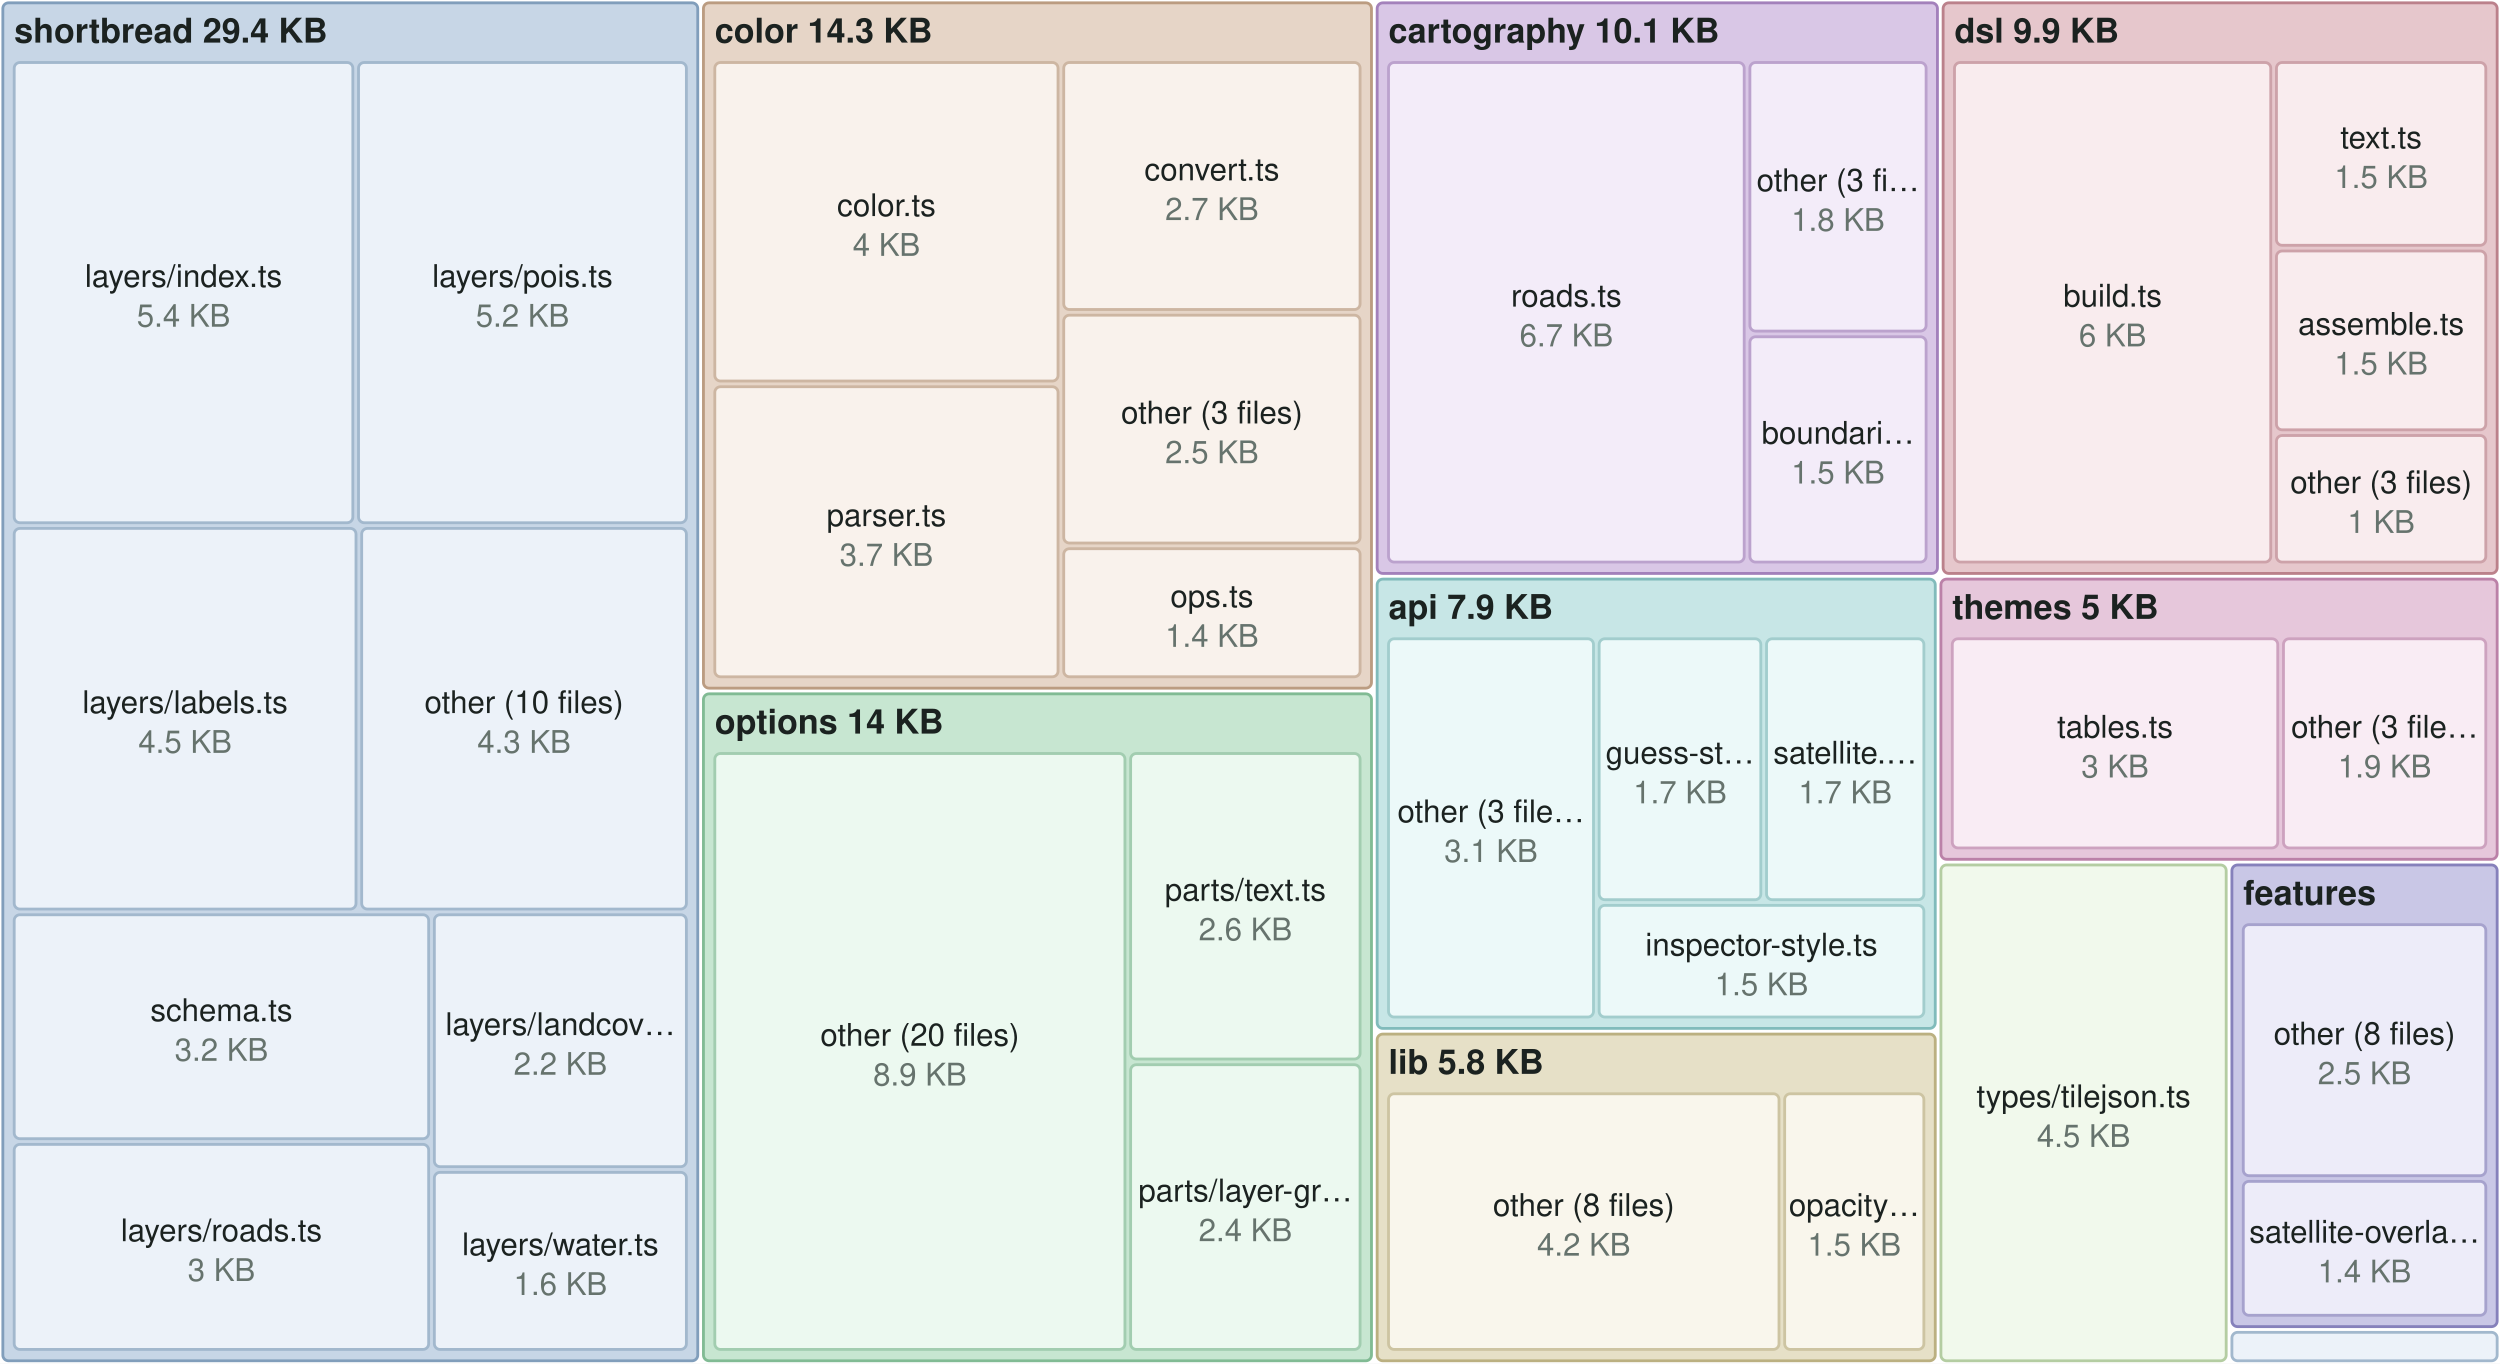
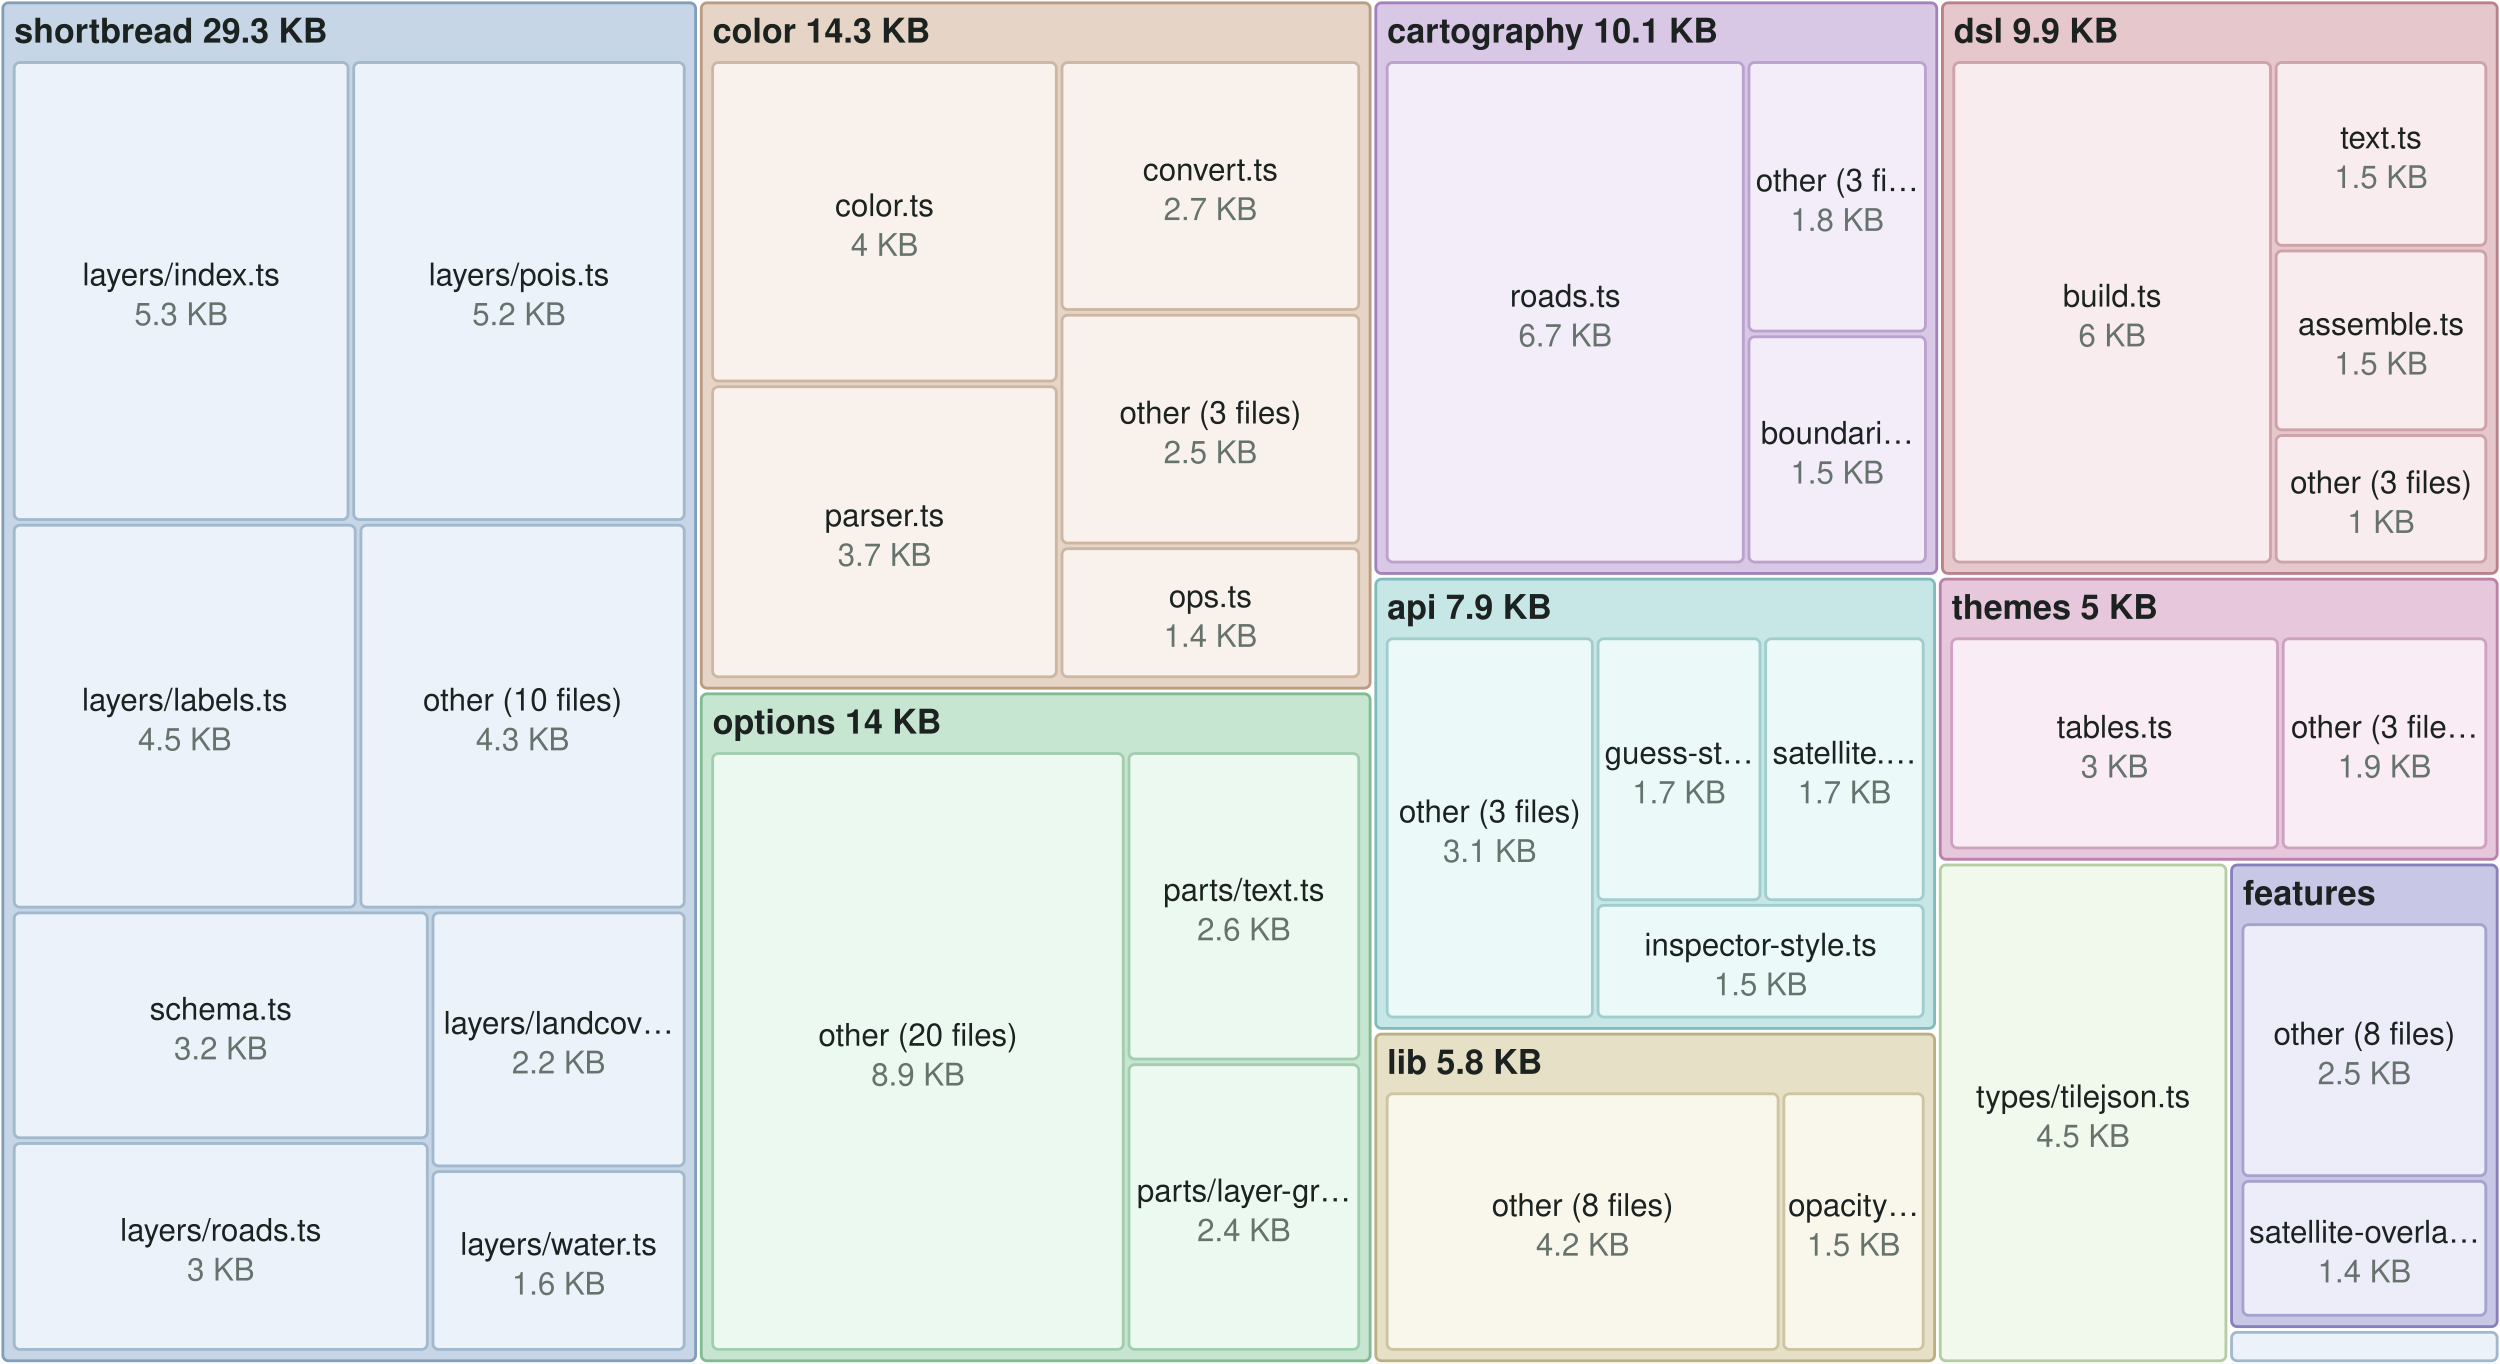
<svg xmlns="http://www.w3.org/2000/svg" width="880" height="480" viewBox="0 0 880 480">
  <style>
	.background { fill: #ffffff; }
	text { font-family: Helvetica, Arial, 'Liberation Sans', sans-serif; }
	.group-label { fill: #1b2220; font-weight: 600; font-size: 12px; }
	.leaf-label { fill: #1b2220; font-size: 11px; text-anchor: middle; }
	.leaf-size { fill: #66736d; font-size: 11px; text-anchor: middle; }
	.group-box, .leaf-box { stroke-width: 1; }
	.leaf:hover .leaf-box { stroke-width: 2; }
	.c0 .group-box { fill: hsl(210 38% 84%); stroke: hsl(210 30% 62%); }
	.c0 .leaf-box { fill: hsl(210 50% 95%); stroke: hsl(210 30% 72%); }
	.c1 .group-box { fill: hsl(28 38% 84%); stroke: hsl(28 30% 62%); }
	.c1 .leaf-box { fill: hsl(28 50% 95%); stroke: hsl(28 30% 72%); }
	.c2 .group-box { fill: hsl(140 38% 84%); stroke: hsl(140 30% 62%); }
	.c2 .leaf-box { fill: hsl(140 50% 95%); stroke: hsl(140 30% 72%); }
	.c3 .group-box { fill: hsl(275 38% 84%); stroke: hsl(275 30% 62%); }
	.c3 .leaf-box { fill: hsl(275 50% 95%); stroke: hsl(275 30% 72%); }
	.c4 .group-box { fill: hsl(350 38% 84%); stroke: hsl(350 30% 62%); }
	.c4 .leaf-box { fill: hsl(350 50% 95%); stroke: hsl(350 30% 72%); }
	.c5 .group-box { fill: hsl(180 38% 84%); stroke: hsl(180 30% 62%); }
	.c5 .leaf-box { fill: hsl(180 50% 95%); stroke: hsl(180 30% 72%); }
	.c6 .group-box { fill: hsl(48 38% 84%); stroke: hsl(48 30% 62%); }
	.c6 .leaf-box { fill: hsl(48 50% 95%); stroke: hsl(48 30% 72%); }
	.c7 .group-box { fill: hsl(320 38% 84%); stroke: hsl(320 30% 62%); }
	.c7 .leaf-box { fill: hsl(320 50% 95%); stroke: hsl(320 30% 72%); }
	.c8 .group-box { fill: hsl(95 38% 84%); stroke: hsl(95 30% 62%); }
	.c8 .leaf-box { fill: hsl(95 50% 95%); stroke: hsl(95 30% 72%); }
	.c9 .group-box { fill: hsl(245 38% 84%); stroke: hsl(245 30% 62%); }
	.c9 .leaf-box { fill: hsl(245 50% 95%); stroke: hsl(245 30% 72%); }
	@media (prefers-color-scheme: dark) {
		.background { fill: #0d1117; }
		.group-label, .leaf-label { fill: #e6edf3; }
		.leaf-size { fill: #8b949e; }
		.c0 .group-box { fill: hsl(210 22% 22%); stroke: hsl(210 20% 38%); }
		.c0 .leaf-box { fill: hsl(210 25% 14%); stroke: hsl(210 20% 32%); }
		.c1 .group-box { fill: hsl(28 22% 22%); stroke: hsl(28 20% 38%); }
		.c1 .leaf-box { fill: hsl(28 25% 14%); stroke: hsl(28 20% 32%); }
		.c2 .group-box { fill: hsl(140 22% 22%); stroke: hsl(140 20% 38%); }
		.c2 .leaf-box { fill: hsl(140 25% 14%); stroke: hsl(140 20% 32%); }
		.c3 .group-box { fill: hsl(275 22% 22%); stroke: hsl(275 20% 38%); }
		.c3 .leaf-box { fill: hsl(275 25% 14%); stroke: hsl(275 20% 32%); }
		.c4 .group-box { fill: hsl(350 22% 22%); stroke: hsl(350 20% 38%); }
		.c4 .leaf-box { fill: hsl(350 25% 14%); stroke: hsl(350 20% 32%); }
		.c5 .group-box { fill: hsl(180 22% 22%); stroke: hsl(180 20% 38%); }
		.c5 .leaf-box { fill: hsl(180 25% 14%); stroke: hsl(180 20% 32%); }
		.c6 .group-box { fill: hsl(48 22% 22%); stroke: hsl(48 20% 38%); }
		.c6 .leaf-box { fill: hsl(48 25% 14%); stroke: hsl(48 20% 32%); }
		.c7 .group-box { fill: hsl(320 22% 22%); stroke: hsl(320 20% 38%); }
		.c7 .leaf-box { fill: hsl(320 25% 14%); stroke: hsl(320 20% 32%); }
		.c8 .group-box { fill: hsl(95 22% 22%); stroke: hsl(95 20% 38%); }
		.c8 .leaf-box { fill: hsl(95 25% 14%); stroke: hsl(95 20% 32%); }
		.c9 .group-box { fill: hsl(245 22% 22%); stroke: hsl(245 20% 38%); }
		.c9 .leaf-box { fill: hsl(245 25% 14%); stroke: hsl(245 20% 32%); }
	}
</style>
  <rect class="background" width="880" height="480" />
  <g class="group c0">
-     <rect class="group-box" x="1" y="1" width="244.61" height="478" rx="2" />
-     <text class="group-label" x="5" y="15" textLength="108.71" lengthAdjust="spacingAndGlyphs">shortbread 29.4 KB</text>
-   </g>
-   <g class="leaf c0">
-     <rect class="leaf-box" x="5" y="22" width="119.2" height="162" rx="2" />
-     <text class="leaf-label" x="64.6" y="101" textLength="70.3" lengthAdjust="spacingAndGlyphs">layers/index.ts</text>
-     <text class="leaf-size" x="64.6" y="115" textLength="33.02" lengthAdjust="spacingAndGlyphs">5.4 KB</text>
-   </g>
-   <g class="leaf c0">
-     <rect class="leaf-box" x="126.2" y="22" width="115.41" height="162" rx="2" />
-     <text class="leaf-label" x="183.91" y="101" textLength="64.19" lengthAdjust="spacingAndGlyphs">layers/pois.ts</text>
-     <text class="leaf-size" x="183.91" y="115" textLength="33.02" lengthAdjust="spacingAndGlyphs">5.2 KB</text>
-   </g>
-   <g class="leaf c0">
-     <rect class="leaf-box" x="5" y="186" width="120.31" height="133.99" rx="2" />
-     <text class="leaf-label" x="65.15" y="251" textLength="72.74" lengthAdjust="spacingAndGlyphs">layers/labels.ts</text>
-     <text class="leaf-size" x="65.15" y="265" textLength="33.02" lengthAdjust="spacingAndGlyphs">4.5 KB</text>
-   </g>
-   <g class="leaf c0">
-     <rect class="leaf-box" x="127.31" y="186" width="114.3" height="133.99" rx="2" />
-     <text class="leaf-label" x="184.46" y="251" textLength="70.3" lengthAdjust="spacingAndGlyphs">other (10 files)</text>
-     <text class="leaf-size" x="184.46" y="265" textLength="33.02" lengthAdjust="spacingAndGlyphs">4.3 KB</text>
-   </g>
-   <g class="leaf c0">
-     <rect class="leaf-box" x="5" y="321.99" width="145.89" height="78.83" rx="2" />
-     <text class="leaf-label" x="77.94" y="359.41" textLength="50.13" lengthAdjust="spacingAndGlyphs">schema.ts</text>
-     <text class="leaf-size" x="77.94" y="373.41" textLength="33.02" lengthAdjust="spacingAndGlyphs">3.2 KB</text>
-   </g>
-   <g class="leaf c0">
-     <rect class="leaf-box" x="5" y="402.82" width="145.89" height="72.18" rx="2" />
-     <text class="leaf-label" x="77.94" y="436.91" textLength="71.52" lengthAdjust="spacingAndGlyphs">layers/roads.ts</text>
-     <text class="leaf-size" x="77.94" y="450.91" textLength="23.85" lengthAdjust="spacingAndGlyphs">3 KB</text>
-   </g>
-   <g class="leaf c0">
-     <rect class="leaf-box" x="152.89" y="321.99" width="88.72" height="88.68" rx="2" />
-     <text class="leaf-label" x="197.25" y="364.33" textLength="76.42" lengthAdjust="spacingAndGlyphs">layers/landcov…</text>
-     <text class="leaf-size" x="197.25" y="378.33" textLength="33.02" lengthAdjust="spacingAndGlyphs">2.2 KB</text>
-   </g>
-   <g class="leaf c0">
-     <rect class="leaf-box" x="152.89" y="412.67" width="88.72" height="62.33" rx="2" />
-     <text class="leaf-label" x="197.25" y="441.84" textLength="70.91" lengthAdjust="spacingAndGlyphs">layers/water.ts</text>
-     <text class="leaf-size" x="197.25" y="455.84" textLength="33.02" lengthAdjust="spacingAndGlyphs">1.6 KB</text>
+     <rect class="group-box" x="1" y="1" width="243.85" height="478" rx="2" />
+     <text class="group-label" x="5" y="15" textLength="108.71" lengthAdjust="spacingAndGlyphs">shortbread 29.3 KB</text>
+   </g>
+   <g class="leaf c0">
+     <rect class="leaf-box" x="5" y="22" width="117.51" height="160.89" rx="2" />
+     <text class="leaf-label" x="63.76" y="100.44" textLength="70.3" lengthAdjust="spacingAndGlyphs">layers/index.ts</text>
+     <text class="leaf-size" x="63.76" y="114.44" textLength="33.02" lengthAdjust="spacingAndGlyphs">5.3 KB</text>
+   </g>
+   <g class="leaf c0">
+     <rect class="leaf-box" x="124.51" y="22" width="116.34" height="160.89" rx="2" />
+     <text class="leaf-label" x="182.68" y="100.44" textLength="64.19" lengthAdjust="spacingAndGlyphs">layers/pois.ts</text>
+     <text class="leaf-size" x="182.68" y="114.44" textLength="33.02" lengthAdjust="spacingAndGlyphs">5.2 KB</text>
+   </g>
+   <g class="leaf c0">
+     <rect class="leaf-box" x="5" y="184.89" width="120.04" height="134.44" rx="2" />
+     <text class="leaf-label" x="65.02" y="250.11" textLength="72.74" lengthAdjust="spacingAndGlyphs">layers/labels.ts</text>
+     <text class="leaf-size" x="65.02" y="264.11" textLength="33.02" lengthAdjust="spacingAndGlyphs">4.5 KB</text>
+   </g>
+   <g class="leaf c0">
+     <rect class="leaf-box" x="127.04" y="184.89" width="113.81" height="134.44" rx="2" />
+     <text class="leaf-label" x="183.95" y="250.11" textLength="70.3" lengthAdjust="spacingAndGlyphs">other (10 files)</text>
+     <text class="leaf-size" x="183.95" y="264.11" textLength="33.02" lengthAdjust="spacingAndGlyphs">4.3 KB</text>
+   </g>
+   <g class="leaf c0">
+     <rect class="leaf-box" x="5" y="321.33" width="145.41" height="79.17" rx="2" />
+     <text class="leaf-label" x="77.71" y="358.91" textLength="50.13" lengthAdjust="spacingAndGlyphs">schema.ts</text>
+     <text class="leaf-size" x="77.71" y="372.91" textLength="33.02" lengthAdjust="spacingAndGlyphs">3.2 KB</text>
+   </g>
+   <g class="leaf c0">
+     <rect class="leaf-box" x="5" y="402.5" width="145.41" height="72.5" rx="2" />
+     <text class="leaf-label" x="77.71" y="436.75" textLength="71.52" lengthAdjust="spacingAndGlyphs">layers/roads.ts</text>
+     <text class="leaf-size" x="77.71" y="450.75" textLength="23.85" lengthAdjust="spacingAndGlyphs">3 KB</text>
+   </g>
+   <g class="leaf c0">
+     <rect class="leaf-box" x="152.41" y="321.33" width="88.43" height="89.07" rx="2" />
+     <text class="leaf-label" x="196.63" y="363.86" textLength="76.42" lengthAdjust="spacingAndGlyphs">layers/landcov…</text>
+     <text class="leaf-size" x="196.63" y="377.86" textLength="33.02" lengthAdjust="spacingAndGlyphs">2.2 KB</text>
+   </g>
+   <g class="leaf c0">
+     <rect class="leaf-box" x="152.41" y="412.4" width="88.43" height="62.6" rx="2" />
+     <text class="leaf-label" x="196.63" y="441.7" textLength="70.91" lengthAdjust="spacingAndGlyphs">layers/water.ts</text>
+     <text class="leaf-size" x="196.63" y="455.7" textLength="33.02" lengthAdjust="spacingAndGlyphs">1.6 KB</text>
  </g>
  <g class="group c1">
-     <rect class="group-box" x="247.61" y="1" width="235.15" height="241.23" rx="2" />
-     <text class="group-label" x="251.61" y="15" textLength="75.37" lengthAdjust="spacingAndGlyphs">color 14.3 KB</text>
-   </g>
-   <g class="leaf c1">
-     <rect class="leaf-box" x="251.61" y="22" width="120.82" height="112.13" rx="2" />
-     <text class="leaf-label" x="312.02" y="76.06" textLength="35.45" lengthAdjust="spacingAndGlyphs">color.ts</text>
-     <text class="leaf-size" x="312.02" y="90.06" textLength="23.85" lengthAdjust="spacingAndGlyphs">4 KB</text>
-   </g>
-   <g class="leaf c1">
-     <rect class="leaf-box" x="251.61" y="136.13" width="120.82" height="102.1" rx="2" />
-     <text class="leaf-label" x="312.02" y="185.18" textLength="42.79" lengthAdjust="spacingAndGlyphs">parser.ts</text>
-     <text class="leaf-size" x="312.02" y="199.18" textLength="33.02" lengthAdjust="spacingAndGlyphs">3.7 KB</text>
-   </g>
-   <g class="leaf c1">
-     <rect class="leaf-box" x="374.43" y="22" width="104.32" height="86.95" rx="2" />
-     <text class="leaf-label" x="426.59" y="63.47" textLength="47.69" lengthAdjust="spacingAndGlyphs">convert.ts</text>
-     <text class="leaf-size" x="426.59" y="77.47" textLength="33.02" lengthAdjust="spacingAndGlyphs">2.7 KB</text>
-   </g>
-   <g class="leaf c1">
-     <rect class="leaf-box" x="374.43" y="110.95" width="104.32" height="80.2" rx="2" />
-     <text class="leaf-label" x="426.59" y="149.05" textLength="64.19" lengthAdjust="spacingAndGlyphs">other (3 files)</text>
-     <text class="leaf-size" x="426.59" y="163.05" textLength="33.02" lengthAdjust="spacingAndGlyphs">2.5 KB</text>
-   </g>
-   <g class="leaf c1">
-     <rect class="leaf-box" x="374.43" y="193.14" width="104.32" height="45.08" rx="2" />
-     <text class="leaf-label" x="426.59" y="213.69" textLength="29.35" lengthAdjust="spacingAndGlyphs">ops.ts</text>
-     <text class="leaf-size" x="426.59" y="227.69" textLength="33.02" lengthAdjust="spacingAndGlyphs">1.4 KB</text>
+     <rect class="group-box" x="246.85" y="1" width="235.43" height="241.23" rx="2" />
+     <text class="group-label" x="250.85" y="15" textLength="75.37" lengthAdjust="spacingAndGlyphs">color 14.3 KB</text>
+   </g>
+   <g class="leaf c1">
+     <rect class="leaf-box" x="250.85" y="22" width="120.98" height="112.13" rx="2" />
+     <text class="leaf-label" x="311.34" y="76.06" textLength="35.45" lengthAdjust="spacingAndGlyphs">color.ts</text>
+     <text class="leaf-size" x="311.34" y="90.06" textLength="23.85" lengthAdjust="spacingAndGlyphs">4 KB</text>
+   </g>
+   <g class="leaf c1">
+     <rect class="leaf-box" x="250.85" y="136.13" width="120.98" height="102.1" rx="2" />
+     <text class="leaf-label" x="311.34" y="185.18" textLength="42.79" lengthAdjust="spacingAndGlyphs">parser.ts</text>
+     <text class="leaf-size" x="311.34" y="199.18" textLength="33.02" lengthAdjust="spacingAndGlyphs">3.7 KB</text>
+   </g>
+   <g class="leaf c1">
+     <rect class="leaf-box" x="373.82" y="22" width="104.46" height="86.95" rx="2" />
+     <text class="leaf-label" x="426.05" y="63.47" textLength="47.69" lengthAdjust="spacingAndGlyphs">convert.ts</text>
+     <text class="leaf-size" x="426.05" y="77.47" textLength="33.02" lengthAdjust="spacingAndGlyphs">2.7 KB</text>
+   </g>
+   <g class="leaf c1">
+     <rect class="leaf-box" x="373.82" y="110.95" width="104.46" height="80.2" rx="2" />
+     <text class="leaf-label" x="426.05" y="149.05" textLength="64.19" lengthAdjust="spacingAndGlyphs">other (3 files)</text>
+     <text class="leaf-size" x="426.05" y="163.05" textLength="33.02" lengthAdjust="spacingAndGlyphs">2.5 KB</text>
+   </g>
+   <g class="leaf c1">
+     <rect class="leaf-box" x="373.82" y="193.14" width="104.46" height="45.08" rx="2" />
+     <text class="leaf-label" x="426.05" y="213.69" textLength="29.35" lengthAdjust="spacingAndGlyphs">ops.ts</text>
+     <text class="leaf-size" x="426.05" y="227.69" textLength="33.02" lengthAdjust="spacingAndGlyphs">1.4 KB</text>
  </g>
  <g class="group c2">
-     <rect class="group-box" x="247.61" y="244.23" width="235.15" height="234.77" rx="2" />
-     <text class="group-label" x="251.61" y="258.23" textLength="79.36" lengthAdjust="spacingAndGlyphs">options 14 KB</text>
+     <rect class="group-box" x="246.85" y="244.23" width="235.43" height="234.77" rx="2" />
+     <text class="group-label" x="250.85" y="258.23" textLength="79.36" lengthAdjust="spacingAndGlyphs">options 14 KB</text>
  </g>
  <g class="leaf c2">
-     <rect class="leaf-box" x="251.61" y="265.23" width="144.37" height="209.77" rx="2" />
-     <text class="leaf-label" x="323.8" y="368.11" textLength="70.3" lengthAdjust="spacingAndGlyphs">other (20 files)</text>
-     <text class="leaf-size" x="323.8" y="382.11" textLength="33.02" lengthAdjust="spacingAndGlyphs">8.9 KB</text>
+     <rect class="leaf-box" x="250.85" y="265.23" width="144.55" height="209.77" rx="2" />
+     <text class="leaf-label" x="323.13" y="368.11" textLength="70.3" lengthAdjust="spacingAndGlyphs">other (20 files)</text>
+     <text class="leaf-size" x="323.13" y="382.11" textLength="33.02" lengthAdjust="spacingAndGlyphs">8.9 KB</text>
  </g>
  <g class="leaf c2">
-     <rect class="leaf-box" x="397.98" y="265.23" width="80.77" height="107.55" rx="2" />
-     <text class="leaf-label" x="438.37" y="317" textLength="56.86" lengthAdjust="spacingAndGlyphs">parts/text.ts</text>
-     <text class="leaf-size" x="438.37" y="331" textLength="33.02" lengthAdjust="spacingAndGlyphs">2.6 KB</text>
+     <rect class="leaf-box" x="397.4" y="265.23" width="80.88" height="107.55" rx="2" />
+     <text class="leaf-label" x="437.84" y="317" textLength="56.86" lengthAdjust="spacingAndGlyphs">parts/text.ts</text>
+     <text class="leaf-size" x="437.84" y="331" textLength="33.02" lengthAdjust="spacingAndGlyphs">2.6 KB</text>
  </g>
  <g class="leaf c2">
-     <rect class="leaf-box" x="397.98" y="374.78" width="80.77" height="100.22" rx="2" />
-     <text class="leaf-label" x="438.37" y="422.89" textLength="70.91" lengthAdjust="spacingAndGlyphs">parts/layer-gr…</text>
-     <text class="leaf-size" x="438.37" y="436.89" textLength="33.02" lengthAdjust="spacingAndGlyphs">2.4 KB</text>
+     <rect class="leaf-box" x="397.4" y="374.78" width="80.88" height="100.22" rx="2" />
+     <text class="leaf-label" x="437.84" y="422.89" textLength="70.91" lengthAdjust="spacingAndGlyphs">parts/layer-gr…</text>
+     <text class="leaf-size" x="437.84" y="436.89" textLength="33.02" lengthAdjust="spacingAndGlyphs">2.4 KB</text>
  </g>
  <g class="group c3">
-     <rect class="group-box" x="484.76" y="1" width="197.22" height="200.85" rx="2" />
-     <text class="group-label" x="488.76" y="15" textLength="115.38" lengthAdjust="spacingAndGlyphs">cartography 10.1 KB</text>
+     <rect class="group-box" x="484.28" y="1" width="197.46" height="200.85" rx="2" />
+     <text class="group-label" x="488.28" y="15" textLength="115.38" lengthAdjust="spacingAndGlyphs">cartography 10.1 KB</text>
  </g>
  <g class="leaf c3">
-     <rect class="leaf-box" x="488.76" y="22" width="125.2" height="175.85" rx="2" />
-     <text class="leaf-label" x="551.36" y="107.92" textLength="39.13" lengthAdjust="spacingAndGlyphs">roads.ts</text>
-     <text class="leaf-size" x="551.36" y="121.92" textLength="33.02" lengthAdjust="spacingAndGlyphs">6.7 KB</text>
+     <rect class="leaf-box" x="488.28" y="22" width="125.36" height="175.85" rx="2" />
+     <text class="leaf-label" x="550.96" y="107.92" textLength="39.13" lengthAdjust="spacingAndGlyphs">roads.ts</text>
+     <text class="leaf-size" x="550.96" y="121.92" textLength="33.02" lengthAdjust="spacingAndGlyphs">6.7 KB</text>
  </g>
  <g class="leaf c3">
-     <rect class="leaf-box" x="615.96" y="22" width="62.03" height="94.54" rx="2" />
-     <text class="leaf-label" x="646.97" y="67.27" textLength="52.58" lengthAdjust="spacingAndGlyphs">other (3 fi…</text>
-     <text class="leaf-size" x="646.97" y="81.27" textLength="33.02" lengthAdjust="spacingAndGlyphs">1.8 KB</text>
+     <rect class="leaf-box" x="615.64" y="22" width="62.11" height="94.54" rx="2" />
+     <text class="leaf-label" x="646.69" y="67.27" textLength="52.58" lengthAdjust="spacingAndGlyphs">other (3 fi…</text>
+     <text class="leaf-size" x="646.69" y="81.27" textLength="33.02" lengthAdjust="spacingAndGlyphs">1.8 KB</text>
  </g>
  <g class="leaf c3">
-     <rect class="leaf-box" x="615.96" y="118.54" width="62.03" height="79.31" rx="2" />
-     <text class="leaf-label" x="646.97" y="156.19" textLength="48.92" lengthAdjust="spacingAndGlyphs">boundari…</text>
-     <text class="leaf-size" x="646.97" y="170.19" textLength="33.02" lengthAdjust="spacingAndGlyphs">1.5 KB</text>
+     <rect class="leaf-box" x="615.64" y="118.54" width="62.11" height="79.31" rx="2" />
+     <text class="leaf-label" x="646.69" y="156.19" textLength="48.92" lengthAdjust="spacingAndGlyphs">boundari…</text>
+     <text class="leaf-size" x="646.69" y="170.19" textLength="33.02" lengthAdjust="spacingAndGlyphs">1.5 KB</text>
  </g>
  <g class="group c4">
-     <rect class="group-box" x="683.98" y="1" width="195.02" height="200.85" rx="2" />
-     <text class="group-label" x="687.98" y="15" textLength="56.7" lengthAdjust="spacingAndGlyphs">dsl 9.9 KB</text>
-   </g>
-   <g class="leaf c4">
-     <rect class="leaf-box" x="687.98" y="22" width="111.33" height="175.85" rx="2" />
-     <text class="leaf-label" x="743.64" y="107.92" textLength="34.85" lengthAdjust="spacingAndGlyphs">build.ts</text>
-     <text class="leaf-size" x="743.64" y="121.92" textLength="23.85" lengthAdjust="spacingAndGlyphs">6 KB</text>
-   </g>
-   <g class="leaf c4">
-     <rect class="leaf-box" x="801.31" y="22" width="73.69" height="64.35" rx="2" />
-     <text class="leaf-label" x="838.15" y="52.18" textLength="29.35" lengthAdjust="spacingAndGlyphs">text.ts</text>
-     <text class="leaf-size" x="838.15" y="66.18" textLength="33.02" lengthAdjust="spacingAndGlyphs">1.5 KB</text>
-   </g>
-   <g class="leaf c4">
-     <rect class="leaf-box" x="801.31" y="88.35" width="73.69" height="62.95" rx="2" />
-     <text class="leaf-label" x="838.15" y="117.83" textLength="58.69" lengthAdjust="spacingAndGlyphs">assemble.ts</text>
-     <text class="leaf-size" x="838.15" y="131.83" textLength="33.02" lengthAdjust="spacingAndGlyphs">1.5 KB</text>
-   </g>
-   <g class="leaf c4">
-     <rect class="leaf-box" x="801.31" y="153.3" width="73.69" height="44.55" rx="2" />
-     <text class="leaf-label" x="838.15" y="173.58" textLength="64.19" lengthAdjust="spacingAndGlyphs">other (3 files)</text>
-     <text class="leaf-size" x="838.15" y="187.58" textLength="23.85" lengthAdjust="spacingAndGlyphs">1 KB</text>
+     <rect class="group-box" x="683.74" y="1" width="195.26" height="200.85" rx="2" />
+     <text class="group-label" x="687.74" y="15" textLength="56.7" lengthAdjust="spacingAndGlyphs">dsl 9.9 KB</text>
+   </g>
+   <g class="leaf c4">
+     <rect class="leaf-box" x="687.74" y="22" width="111.47" height="175.85" rx="2" />
+     <text class="leaf-label" x="743.48" y="107.92" textLength="34.85" lengthAdjust="spacingAndGlyphs">build.ts</text>
+     <text class="leaf-size" x="743.48" y="121.92" textLength="23.85" lengthAdjust="spacingAndGlyphs">6 KB</text>
+   </g>
+   <g class="leaf c4">
+     <rect class="leaf-box" x="801.21" y="22" width="73.79" height="64.35" rx="2" />
+     <text class="leaf-label" x="838.11" y="52.18" textLength="29.35" lengthAdjust="spacingAndGlyphs">text.ts</text>
+     <text class="leaf-size" x="838.11" y="66.18" textLength="33.02" lengthAdjust="spacingAndGlyphs">1.5 KB</text>
+   </g>
+   <g class="leaf c4">
+     <rect class="leaf-box" x="801.21" y="88.35" width="73.79" height="62.95" rx="2" />
+     <text class="leaf-label" x="838.11" y="117.83" textLength="58.69" lengthAdjust="spacingAndGlyphs">assemble.ts</text>
+     <text class="leaf-size" x="838.11" y="131.83" textLength="33.02" lengthAdjust="spacingAndGlyphs">1.5 KB</text>
+   </g>
+   <g class="leaf c4">
+     <rect class="leaf-box" x="801.21" y="153.3" width="73.79" height="44.55" rx="2" />
+     <text class="leaf-label" x="838.11" y="173.58" textLength="64.19" lengthAdjust="spacingAndGlyphs">other (3 files)</text>
+     <text class="leaf-size" x="838.11" y="187.58" textLength="23.85" lengthAdjust="spacingAndGlyphs">1 KB</text>
  </g>
  <g class="group c5">
-     <rect class="group-box" x="484.76" y="203.85" width="196.45" height="158.15" rx="2" />
-     <text class="group-label" x="488.76" y="217.85" textLength="56.7" lengthAdjust="spacingAndGlyphs">api 7.9 KB</text>
-   </g>
-   <g class="leaf c5">
-     <rect class="leaf-box" x="488.76" y="224.85" width="72.15" height="133.15" rx="2" />
-     <text class="leaf-label" x="524.83" y="289.42" textLength="61.14" lengthAdjust="spacingAndGlyphs">other (3 file…</text>
-     <text class="leaf-size" x="524.83" y="303.42" textLength="33.02" lengthAdjust="spacingAndGlyphs">3.1 KB</text>
-   </g>
-   <g class="leaf c5">
-     <rect class="leaf-box" x="562.9" y="224.85" width="56.91" height="91.84" rx="2" />
-     <text class="leaf-label" x="591.36" y="268.77" textLength="47.69" lengthAdjust="spacingAndGlyphs">guess-st…</text>
-     <text class="leaf-size" x="591.36" y="282.77" textLength="33.02" lengthAdjust="spacingAndGlyphs">1.7 KB</text>
-   </g>
-   <g class="leaf c5">
-     <rect class="leaf-box" x="621.82" y="224.85" width="55.39" height="91.84" rx="2" />
-     <text class="leaf-label" x="649.51" y="268.77" textLength="46.46" lengthAdjust="spacingAndGlyphs">satellite.…</text>
-     <text class="leaf-size" x="649.51" y="282.77" textLength="33.02" lengthAdjust="spacingAndGlyphs">1.7 KB</text>
-   </g>
-   <g class="leaf c5">
-     <rect class="leaf-box" x="562.9" y="318.69" width="114.3" height="39.3" rx="2" />
-     <text class="leaf-label" x="620.05" y="336.34" textLength="82.52" lengthAdjust="spacingAndGlyphs">inspector-style.ts</text>
-     <text class="leaf-size" x="620.05" y="350.34" textLength="33.02" lengthAdjust="spacingAndGlyphs">1.5 KB</text>
+     <rect class="group-box" x="484.28" y="203.85" width="196.69" height="158.15" rx="2" />
+     <text class="group-label" x="488.28" y="217.85" textLength="56.7" lengthAdjust="spacingAndGlyphs">api 7.9 KB</text>
+   </g>
+   <g class="leaf c5">
+     <rect class="leaf-box" x="488.28" y="224.85" width="72.24" height="133.15" rx="2" />
+     <text class="leaf-label" x="524.4" y="289.42" textLength="64.19" lengthAdjust="spacingAndGlyphs">other (3 files)</text>
+     <text class="leaf-size" x="524.4" y="303.42" textLength="33.02" lengthAdjust="spacingAndGlyphs">3.1 KB</text>
+   </g>
+   <g class="leaf c5">
+     <rect class="leaf-box" x="562.52" y="224.85" width="56.99" height="91.84" rx="2" />
+     <text class="leaf-label" x="591.01" y="268.77" textLength="47.69" lengthAdjust="spacingAndGlyphs">guess-st…</text>
+     <text class="leaf-size" x="591.01" y="282.77" textLength="33.02" lengthAdjust="spacingAndGlyphs">1.7 KB</text>
+   </g>
+   <g class="leaf c5">
+     <rect class="leaf-box" x="621.51" y="224.85" width="55.46" height="91.84" rx="2" />
+     <text class="leaf-label" x="649.24" y="268.77" textLength="46.46" lengthAdjust="spacingAndGlyphs">satellite.…</text>
+     <text class="leaf-size" x="649.24" y="282.77" textLength="33.02" lengthAdjust="spacingAndGlyphs">1.7 KB</text>
+   </g>
+   <g class="leaf c5">
+     <rect class="leaf-box" x="562.52" y="318.69" width="114.45" height="39.3" rx="2" />
+     <text class="leaf-label" x="619.74" y="336.34" textLength="82.52" lengthAdjust="spacingAndGlyphs">inspector-style.ts</text>
+     <text class="leaf-size" x="619.74" y="350.34" textLength="33.02" lengthAdjust="spacingAndGlyphs">1.5 KB</text>
  </g>
  <g class="group c6">
-     <rect class="group-box" x="484.76" y="364" width="196.45" height="115" rx="2" />
-     <text class="group-label" x="488.76" y="378" textLength="53.36" lengthAdjust="spacingAndGlyphs">lib 5.8 KB</text>
+     <rect class="group-box" x="484.28" y="364" width="196.69" height="115" rx="2" />
+     <text class="group-label" x="488.28" y="378" textLength="53.36" lengthAdjust="spacingAndGlyphs">lib 5.8 KB</text>
  </g>
  <g class="leaf c6">
-     <rect class="leaf-box" x="488.76" y="385" width="137.45" height="90" rx="2" />
-     <text class="leaf-label" x="557.48" y="428" textLength="64.19" lengthAdjust="spacingAndGlyphs">other (8 files)</text>
-     <text class="leaf-size" x="557.48" y="442" textLength="33.02" lengthAdjust="spacingAndGlyphs">4.2 KB</text>
+     <rect class="leaf-box" x="488.28" y="385" width="137.62" height="90" rx="2" />
+     <text class="leaf-label" x="557.09" y="428" textLength="64.19" lengthAdjust="spacingAndGlyphs">other (8 files)</text>
+     <text class="leaf-size" x="557.09" y="442" textLength="33.02" lengthAdjust="spacingAndGlyphs">4.2 KB</text>
  </g>
  <g class="leaf c6">
-     <rect class="leaf-box" x="628.2" y="385" width="49" height="90" rx="2" />
-     <text class="leaf-label" x="652.7" y="428" textLength="40.96" lengthAdjust="spacingAndGlyphs">opacity…</text>
-     <text class="leaf-size" x="652.7" y="442" textLength="33.02" lengthAdjust="spacingAndGlyphs">1.5 KB</text>
+     <rect class="leaf-box" x="627.9" y="385" width="49.06" height="90" rx="2" />
+     <text class="leaf-label" x="652.43" y="428" textLength="40.96" lengthAdjust="spacingAndGlyphs">opacity…</text>
+     <text class="leaf-size" x="652.43" y="442" textLength="33.02" lengthAdjust="spacingAndGlyphs">1.5 KB</text>
  </g>
  <g class="group c7">
-     <rect class="group-box" x="683.2" y="203.85" width="195.8" height="98.62" rx="2" />
-     <text class="group-label" x="687.2" y="217.85" textLength="71.36" lengthAdjust="spacingAndGlyphs">themes 5 KB</text>
+     <rect class="group-box" x="682.97" y="203.85" width="196.03" height="98.62" rx="2" />
+     <text class="group-label" x="686.97" y="217.85" textLength="71.36" lengthAdjust="spacingAndGlyphs">themes 5 KB</text>
  </g>
  <g class="leaf c7">
-     <rect class="leaf-box" x="687.2" y="224.85" width="114.57" height="73.62" rx="2" />
-     <text class="leaf-label" x="744.49" y="259.66" textLength="40.96" lengthAdjust="spacingAndGlyphs">tables.ts</text>
-     <text class="leaf-size" x="744.49" y="273.66" textLength="23.85" lengthAdjust="spacingAndGlyphs">3 KB</text>
+     <rect class="leaf-box" x="686.97" y="224.85" width="114.72" height="73.62" rx="2" />
+     <text class="leaf-label" x="744.33" y="259.66" textLength="40.96" lengthAdjust="spacingAndGlyphs">tables.ts</text>
+     <text class="leaf-size" x="744.33" y="273.66" textLength="23.85" lengthAdjust="spacingAndGlyphs">3 KB</text>
  </g>
  <g class="leaf c7">
-     <rect class="leaf-box" x="803.78" y="224.85" width="71.22" height="73.62" rx="2" />
-     <text class="leaf-label" x="839.39" y="259.66" textLength="61.14" lengthAdjust="spacingAndGlyphs">other (3 file…</text>
-     <text class="leaf-size" x="839.39" y="273.66" textLength="33.02" lengthAdjust="spacingAndGlyphs">1.9 KB</text>
+     <rect class="leaf-box" x="803.69" y="224.85" width="71.31" height="73.62" rx="2" />
+     <text class="leaf-label" x="839.34" y="259.66" textLength="61.14" lengthAdjust="spacingAndGlyphs">other (3 file…</text>
+     <text class="leaf-size" x="839.34" y="273.66" textLength="33.02" lengthAdjust="spacingAndGlyphs">1.9 KB</text>
  </g>
  <g class="leaf c8">
-     <rect class="leaf-box" x="683.2" y="304.47" width="100.42" height="174.53" rx="2" />
-     <text class="leaf-label" x="733.42" y="389.73" textLength="75.2" lengthAdjust="spacingAndGlyphs">types/tilejson.ts</text>
-     <text class="leaf-size" x="733.42" y="403.73" textLength="33.02" lengthAdjust="spacingAndGlyphs">4.5 KB</text>
+     <rect class="leaf-box" x="682.97" y="304.47" width="100.55" height="174.53" rx="2" />
+     <text class="leaf-label" x="733.24" y="389.73" textLength="75.2" lengthAdjust="spacingAndGlyphs">types/tilejson.ts</text>
+     <text class="leaf-size" x="733.24" y="403.73" textLength="33.02" lengthAdjust="spacingAndGlyphs">4.5 KB</text>
  </g>
  <g class="group c9">
-     <rect class="group-box" x="785.63" y="304.47" width="93.37" height="162.51" rx="2" />
-     <text class="group-label" x="789.63" y="318.47" textLength="46.68" lengthAdjust="spacingAndGlyphs">features</text>
+     <rect class="group-box" x="785.51" y="304.47" width="93.49" height="162.51" rx="2" />
+     <text class="group-label" x="789.51" y="318.47" textLength="46.68" lengthAdjust="spacingAndGlyphs">features</text>
  </g>
  <g class="leaf c9">
-     <rect class="leaf-box" x="789.63" y="325.47" width="85.37" height="88.37" rx="2" />
-     <text class="leaf-label" x="832.31" y="367.65" textLength="64.19" lengthAdjust="spacingAndGlyphs">other (8 files)</text>
-     <text class="leaf-size" x="832.31" y="381.65" textLength="33.02" lengthAdjust="spacingAndGlyphs">2.5 KB</text>
+     <rect class="leaf-box" x="789.51" y="325.47" width="85.49" height="88.37" rx="2" />
+     <text class="leaf-label" x="832.26" y="367.65" textLength="64.19" lengthAdjust="spacingAndGlyphs">other (8 files)</text>
+     <text class="leaf-size" x="832.26" y="381.65" textLength="33.02" lengthAdjust="spacingAndGlyphs">2.5 KB</text>
  </g>
  <g class="leaf c9">
-     <rect class="leaf-box" x="789.63" y="415.84" width="85.37" height="47.15" rx="2" />
-     <text class="leaf-label" x="832.31" y="437.41" textLength="77.02" lengthAdjust="spacingAndGlyphs">satellite-overla…</text>
-     <text class="leaf-size" x="832.31" y="451.41" textLength="33.02" lengthAdjust="spacingAndGlyphs">1.4 KB</text>
-   </g>
-   <g class="leaf c0">
-     <rect class="leaf-box" x="785.63" y="468.98" width="93.37" height="10.02" rx="2" />
+     <rect class="leaf-box" x="789.51" y="415.84" width="85.49" height="47.15" rx="2" />
+     <text class="leaf-label" x="832.26" y="437.41" textLength="77.02" lengthAdjust="spacingAndGlyphs">satellite-overla…</text>
+     <text class="leaf-size" x="832.26" y="451.41" textLength="33.02" lengthAdjust="spacingAndGlyphs">1.4 KB</text>
+   </g>
+   <g class="leaf c0">
+     <rect class="leaf-box" x="785.51" y="468.98" width="93.49" height="10.02" rx="2" />
  </g>
</svg>
